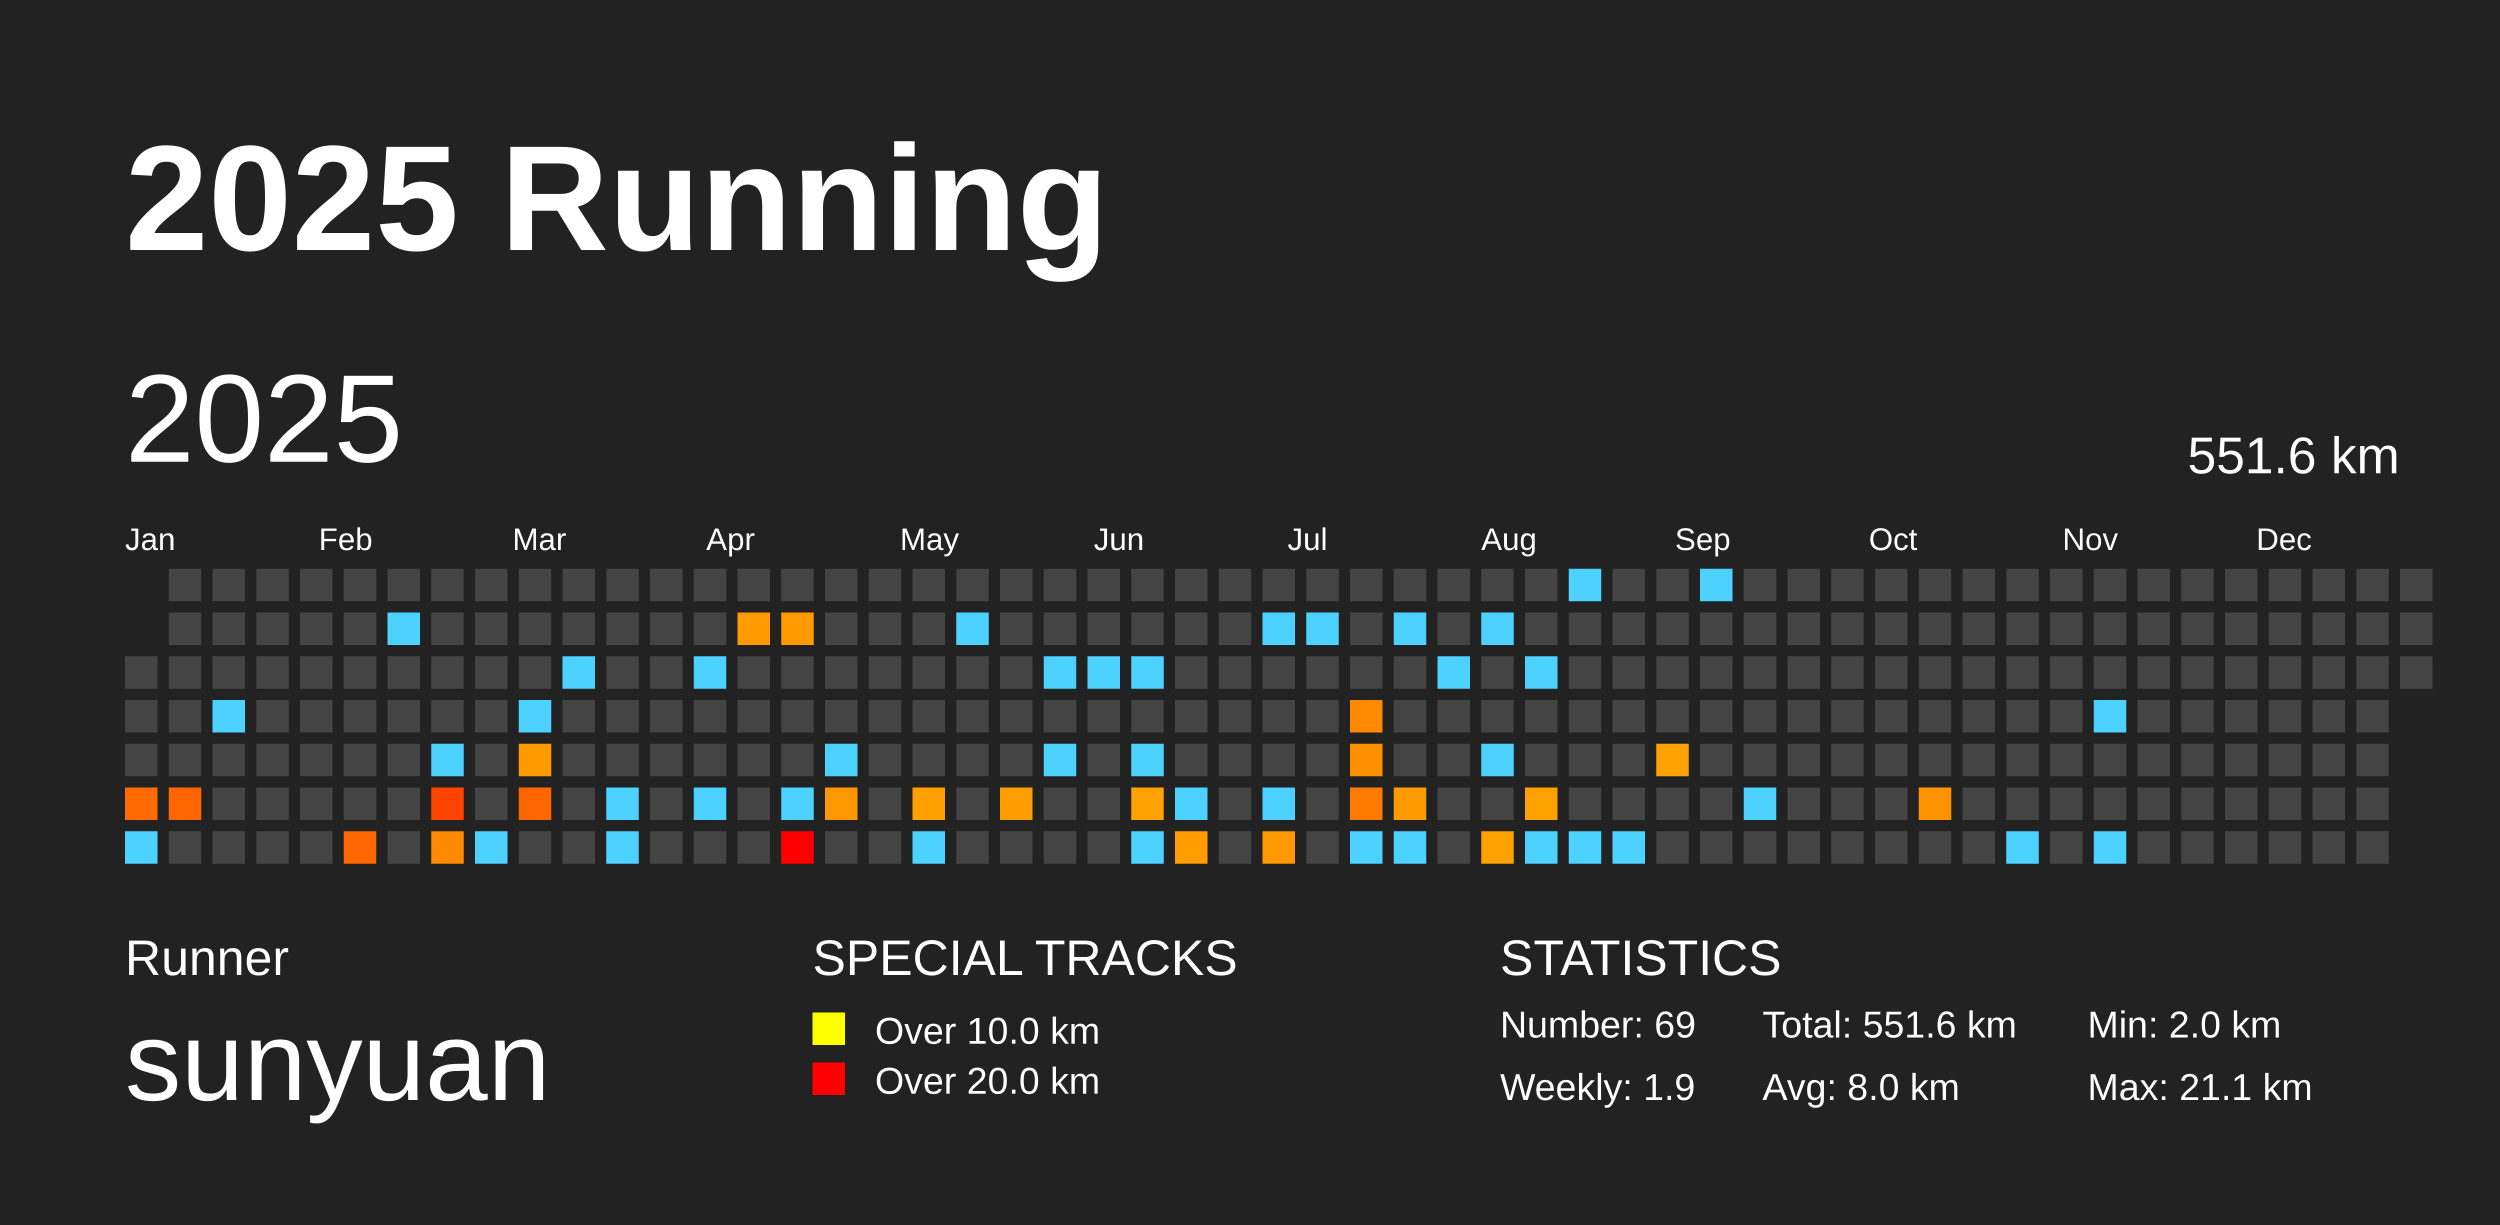
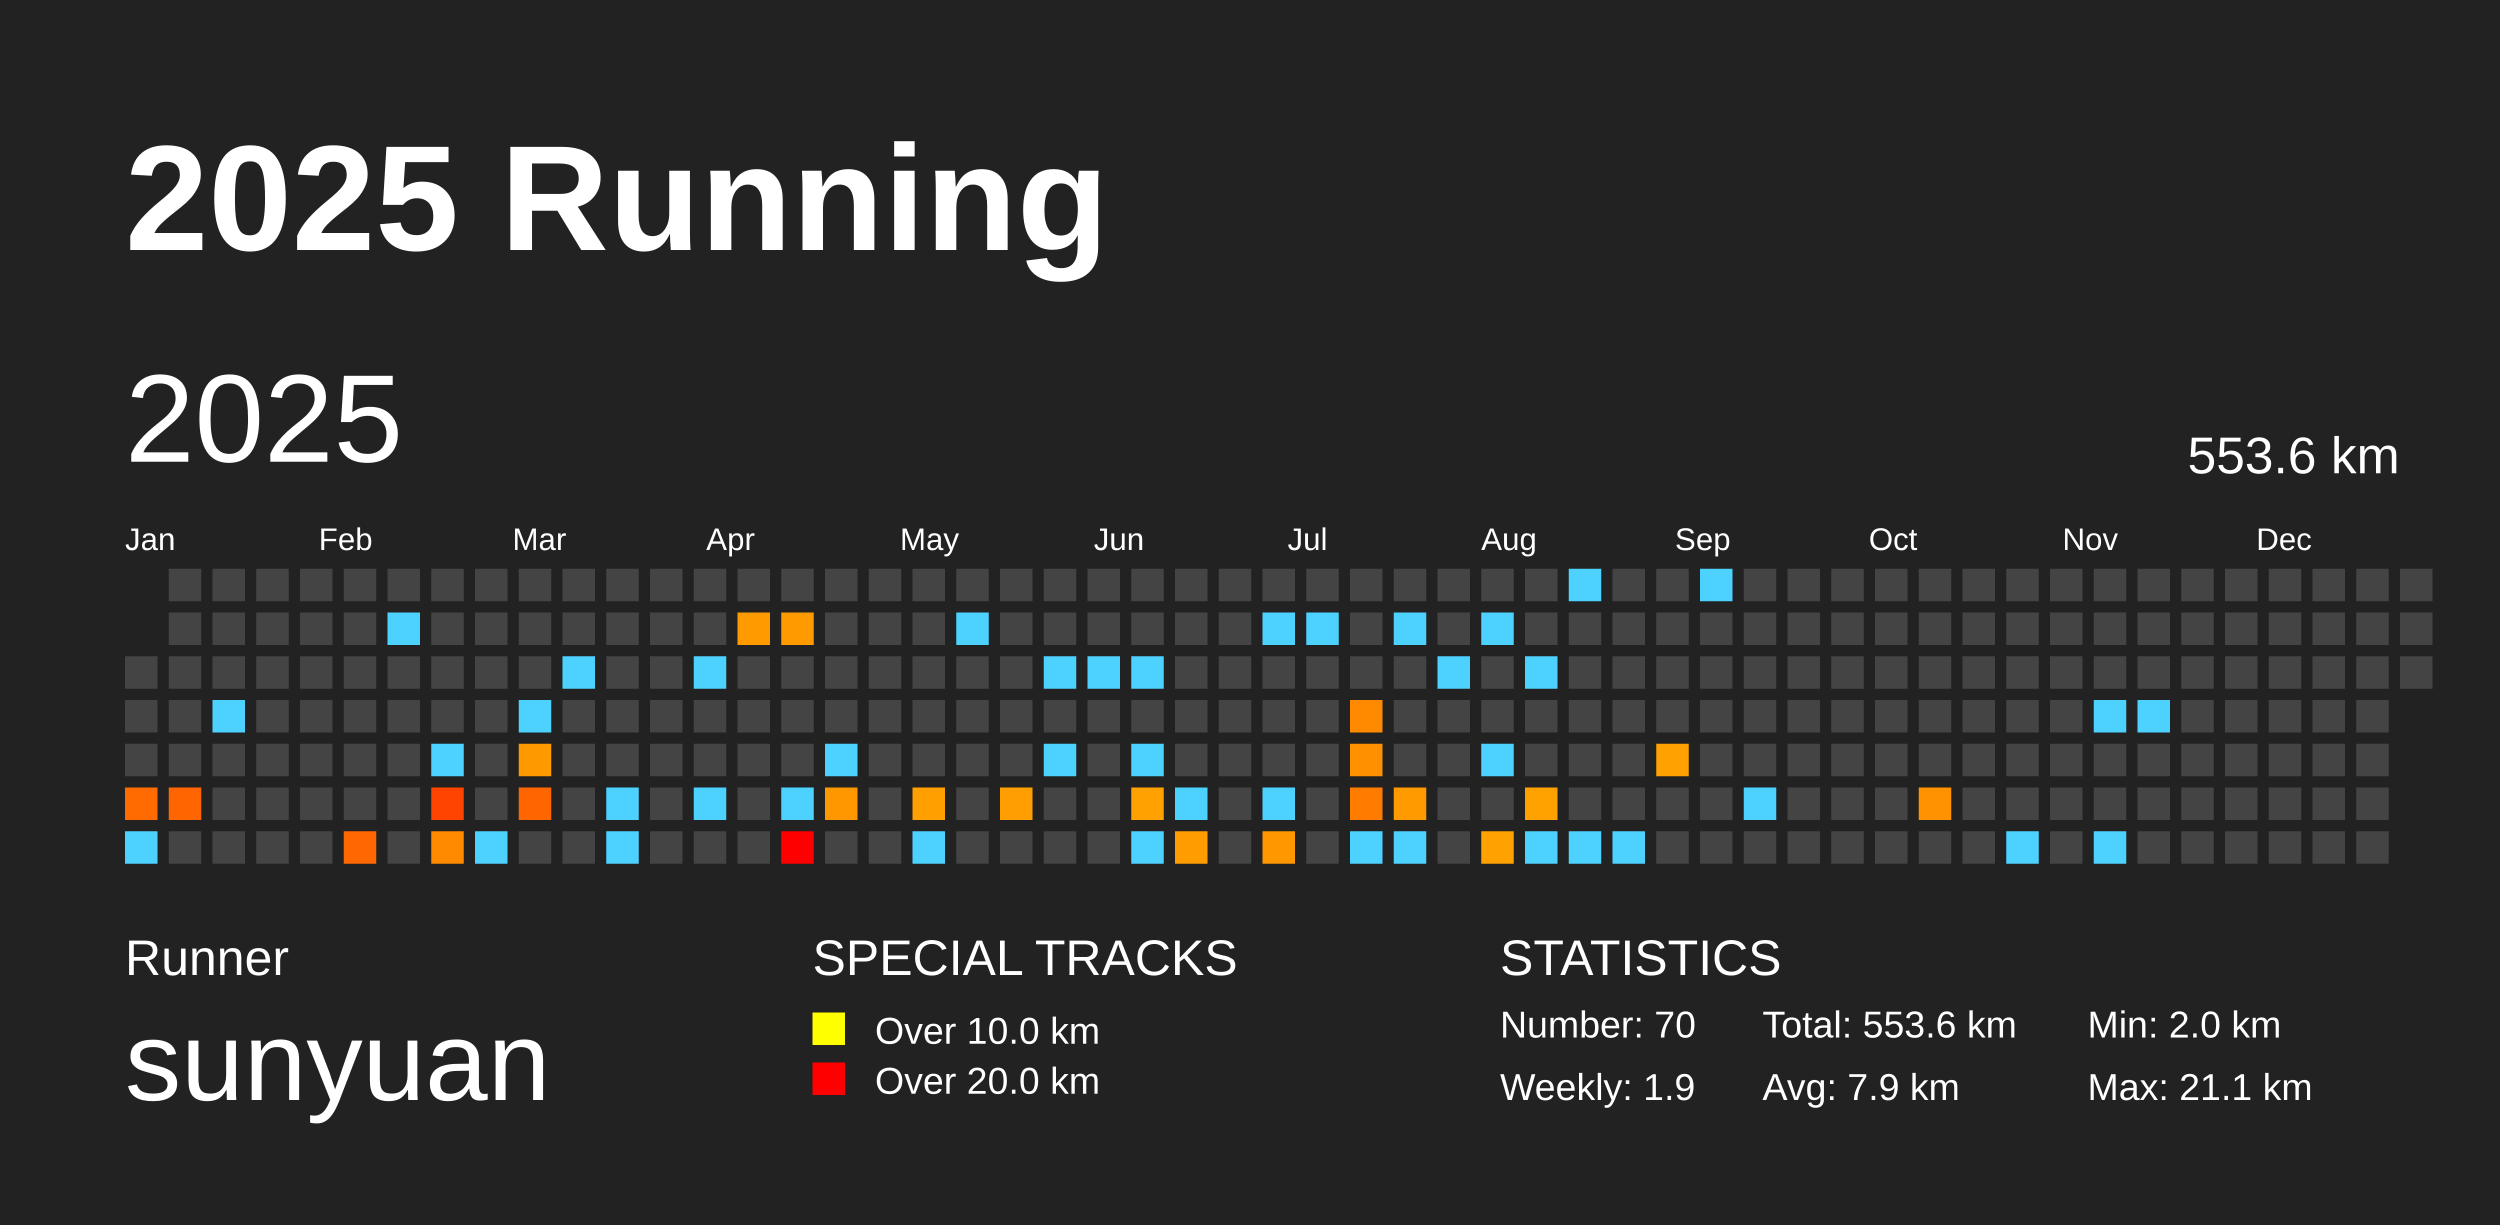
<svg xmlns="http://www.w3.org/2000/svg" baseProfile="full" height="98mm" version="1.1" viewBox="0,0,200,98" width="200mm">
  <defs />
  <rect fill="#222222" height="98" width="200" x="0" y="0" />
  <text fill="#FFFFFF" style="font-size:12px; font-family:Arial; font-weight:bold;" x="10" y="20">2025 Running</text>
  <text fill="#FFFFFF" style="font-size:4px; font-family:Arial" x="10" y="78">Runner</text>
  <text fill="#FFFFFF" style="font-size:9px; font-family:Arial" x="10" y="88">sunyuan</text>
  <text fill="#FFFFFF" style="font-size:4px; font-family:Arial" x="65" y="78">SPECIAL TRACKS</text>
  <rect fill="yellow" height="2.6" width="2.6" x="65" y="81" />
  <text fill="#FFFFFF" style="font-size:3px; font-family:Arial" x="70" y="83.5">Over 10.0 km</text>
  <rect fill="red" height="2.6" width="2.6" x="65" y="85" />
  <text fill="#FFFFFF" style="font-size:3px; font-family:Arial" x="70" y="87.5">Over 20.0 km</text>
  <text fill="#FFFFFF" style="font-size:4px; font-family:Arial" x="120" y="78">STATISTICS</text>
-   <text fill="#FFFFFF" style="font-size:3px; font-family:Arial" x="120" y="83">Number: 69</text>
+   <text fill="#FFFFFF" style="font-size:3px; font-family:Arial" x="120" y="83">Number: 70</text>
  <text fill="#FFFFFF" style="font-size:3px; font-family:Arial" x="120" y="88">Weekly: 1.9</text>
-   <text fill="#FFFFFF" style="font-size:3px; font-family:Arial" x="141" y="83">Total: 551.6 km</text>
-   <text fill="#FFFFFF" style="font-size:3px; font-family:Arial" x="141" y="88">Avg: 8.0 km</text>
+   <text fill="#FFFFFF" style="font-size:3px; font-family:Arial" x="141" y="83">Total: 553.6 km</text>
+   <text fill="#FFFFFF" style="font-size:3px; font-family:Arial" x="141" y="88">Avg: 7.9 km</text>
  <text fill="#FFFFFF" style="font-size:3px; font-family:Arial" x="167" y="83">Min: 2.0 km</text>
  <text fill="#FFFFFF" style="font-size:3px; font-family:Arial" x="167" y="88">Max: 21.1 km</text>
  <text dominant-baseline="hanging" fill="#FFFFFF" style="font-size:10.0px; font-family:Arial;" x="10" y="30">2025</text>
-   <text dominant-baseline="hanging" fill="#FFFFFF" style="font-size:4.125px; font-family:Arial;" x="175" y="35">551.6 km</text>
+   <text dominant-baseline="hanging" fill="#FFFFFF" style="font-size:4.125px; font-family:Arial;" x="175" y="35">553.6 km</text>
  <text fill="#FFFFFF" style="font-size:2.5px; font-family:Arial" x="10.0" y="44">Jan</text>
  <text fill="#FFFFFF" style="font-size:2.5px; font-family:Arial" x="25.5" y="44">Feb</text>
  <text fill="#FFFFFF" style="font-size:2.5px; font-family:Arial" x="41.0" y="44">Mar</text>
  <text fill="#FFFFFF" style="font-size:2.5px; font-family:Arial" x="56.5" y="44">Apr</text>
  <text fill="#FFFFFF" style="font-size:2.5px; font-family:Arial" x="72.0" y="44">May</text>
  <text fill="#FFFFFF" style="font-size:2.5px; font-family:Arial" x="87.5" y="44">Jun</text>
  <text fill="#FFFFFF" style="font-size:2.5px; font-family:Arial" x="103.0" y="44">Jul</text>
  <text fill="#FFFFFF" style="font-size:2.5px; font-family:Arial" x="118.5" y="44">Aug</text>
  <text fill="#FFFFFF" style="font-size:2.5px; font-family:Arial" x="134.0" y="44">Sep</text>
  <text fill="#FFFFFF" style="font-size:2.5px; font-family:Arial" x="149.5" y="44">Oct</text>
  <text fill="#FFFFFF" style="font-size:2.5px; font-family:Arial" x="165.0" y="44">Nov</text>
  <text fill="#FFFFFF" style="font-size:2.5px; font-family:Arial" x="180.5" y="44">Dec</text>
  <rect fill="#444444" height="2.6" width="2.6" x="10.0" y="52.5" />
  <rect fill="#444444" height="2.6" width="2.6" x="10.0" y="56.0" />
  <rect fill="#444444" height="2.6" width="2.6" x="10.0" y="59.5" />
  <rect fill="#ff6b00" height="2.6" width="2.6" x="10.0" y="63.0" />
  <rect fill="#4dd2ff" height="2.6" width="2.6" x="10.0" y="66.5" />
  <rect fill="#444444" height="2.6" width="2.6" x="13.5" y="45.5" />
  <rect fill="#444444" height="2.6" width="2.6" x="13.5" y="49.0" />
  <rect fill="#444444" height="2.6" width="2.6" x="13.5" y="52.5" />
  <rect fill="#444444" height="2.6" width="2.6" x="13.5" y="56.0" />
  <rect fill="#444444" height="2.6" width="2.6" x="13.5" y="59.5" />
  <rect fill="#ff6500" height="2.6" width="2.6" x="13.5" y="63.0" />
  <rect fill="#444444" height="2.6" width="2.6" x="13.5" y="66.5" />
  <rect fill="#444444" height="2.6" width="2.6" x="17.0" y="45.5" />
  <rect fill="#444444" height="2.6" width="2.6" x="17.0" y="49.0" />
  <rect fill="#444444" height="2.6" width="2.6" x="17.0" y="52.5" />
  <rect fill="#4dd2ff" height="2.6" width="2.6" x="17.0" y="56.0" />
  <rect fill="#444444" height="2.6" width="2.6" x="17.0" y="59.5" />
  <rect fill="#444444" height="2.6" width="2.6" x="17.0" y="63.0" />
  <rect fill="#444444" height="2.6" width="2.6" x="17.0" y="66.5" />
  <rect fill="#444444" height="2.6" width="2.6" x="20.5" y="45.5" />
  <rect fill="#444444" height="2.6" width="2.6" x="20.5" y="49.0" />
  <rect fill="#444444" height="2.6" width="2.6" x="20.5" y="52.5" />
  <rect fill="#444444" height="2.6" width="2.6" x="20.5" y="56.0" />
  <rect fill="#444444" height="2.6" width="2.6" x="20.5" y="59.5" />
  <rect fill="#444444" height="2.6" width="2.6" x="20.5" y="63.0" />
  <rect fill="#444444" height="2.6" width="2.6" x="20.5" y="66.5" />
  <rect fill="#444444" height="2.6" width="2.6" x="24.0" y="45.5" />
  <rect fill="#444444" height="2.6" width="2.6" x="24.0" y="49.0" />
  <rect fill="#444444" height="2.6" width="2.6" x="24.0" y="52.5" />
  <rect fill="#444444" height="2.6" width="2.6" x="24.0" y="56.0" />
  <rect fill="#444444" height="2.6" width="2.6" x="24.0" y="59.5" />
  <rect fill="#444444" height="2.6" width="2.6" x="24.0" y="63.0" />
  <rect fill="#444444" height="2.6" width="2.6" x="24.0" y="66.5" />
  <rect fill="#444444" height="2.6" width="2.6" x="27.5" y="45.5" />
  <rect fill="#444444" height="2.6" width="2.6" x="27.5" y="49.0" />
  <rect fill="#444444" height="2.6" width="2.6" x="27.5" y="52.5" />
  <rect fill="#444444" height="2.6" width="2.6" x="27.5" y="56.0" />
  <rect fill="#444444" height="2.6" width="2.6" x="27.5" y="59.5" />
  <rect fill="#444444" height="2.6" width="2.6" x="27.5" y="63.0" />
  <rect fill="#ff6800" height="2.6" width="2.6" x="27.5" y="66.5" />
  <rect fill="#444444" height="2.6" width="2.6" x="31.0" y="45.5" />
  <rect fill="#4dd2ff" height="2.6" width="2.6" x="31.0" y="49.0" />
  <rect fill="#444444" height="2.6" width="2.6" x="31.0" y="52.5" />
  <rect fill="#444444" height="2.6" width="2.6" x="31.0" y="56.0" />
  <rect fill="#444444" height="2.6" width="2.6" x="31.0" y="59.5" />
  <rect fill="#444444" height="2.6" width="2.6" x="31.0" y="63.0" />
  <rect fill="#444444" height="2.6" width="2.6" x="31.0" y="66.5" />
  <rect fill="#444444" height="2.6" width="2.6" x="34.5" y="45.5" />
  <rect fill="#444444" height="2.6" width="2.6" x="34.5" y="49.0" />
  <rect fill="#444444" height="2.6" width="2.6" x="34.5" y="52.5" />
  <rect fill="#444444" height="2.6" width="2.6" x="34.5" y="56.0" />
  <rect fill="#4dd2ff" height="2.6" width="2.6" x="34.5" y="59.5" />
  <rect fill="#ff4300" height="2.6" width="2.6" x="34.5" y="63.0" />
  <rect fill="#ff8a00" height="2.6" width="2.6" x="34.5" y="66.5" />
  <rect fill="#444444" height="2.6" width="2.6" x="38.0" y="45.5" />
  <rect fill="#444444" height="2.6" width="2.6" x="38.0" y="49.0" />
  <rect fill="#444444" height="2.6" width="2.6" x="38.0" y="52.5" />
  <rect fill="#444444" height="2.6" width="2.6" x="38.0" y="56.0" />
  <rect fill="#444444" height="2.6" width="2.6" x="38.0" y="59.5" />
  <rect fill="#444444" height="2.6" width="2.6" x="38.0" y="63.0" />
  <rect fill="#4dd2ff" height="2.6" width="2.6" x="38.0" y="66.5" />
  <rect fill="#444444" height="2.6" width="2.6" x="41.5" y="45.5" />
  <rect fill="#444444" height="2.6" width="2.6" x="41.5" y="49.0" />
  <rect fill="#444444" height="2.6" width="2.6" x="41.5" y="52.5" />
  <rect fill="#4dd2ff" height="2.6" width="2.6" x="41.5" y="56.0" />
  <rect fill="#ff9900" height="2.6" width="2.6" x="41.5" y="59.5" />
  <rect fill="#ff6600" height="2.6" width="2.6" x="41.5" y="63.0" />
  <rect fill="#444444" height="2.6" width="2.6" x="41.5" y="66.5" />
  <rect fill="#444444" height="2.6" width="2.6" x="45.0" y="45.5" />
  <rect fill="#444444" height="2.6" width="2.6" x="45.0" y="49.0" />
  <rect fill="#4dd2ff" height="2.6" width="2.6" x="45.0" y="52.5" />
  <rect fill="#444444" height="2.6" width="2.6" x="45.0" y="56.0" />
  <rect fill="#444444" height="2.6" width="2.6" x="45.0" y="59.5" />
  <rect fill="#444444" height="2.6" width="2.6" x="45.0" y="63.0" />
  <rect fill="#444444" height="2.6" width="2.6" x="45.0" y="66.5" />
  <rect fill="#444444" height="2.6" width="2.6" x="48.5" y="45.5" />
  <rect fill="#444444" height="2.6" width="2.6" x="48.5" y="49.0" />
  <rect fill="#444444" height="2.6" width="2.6" x="48.5" y="52.5" />
  <rect fill="#444444" height="2.6" width="2.6" x="48.5" y="56.0" />
  <rect fill="#444444" height="2.6" width="2.6" x="48.5" y="59.5" />
  <rect fill="#4dd2ff" height="2.6" width="2.6" x="48.5" y="63.0" />
  <rect fill="#4dd2ff" height="2.6" width="2.6" x="48.5" y="66.5" />
  <rect fill="#444444" height="2.6" width="2.6" x="52.0" y="45.5" />
  <rect fill="#444444" height="2.6" width="2.6" x="52.0" y="49.0" />
  <rect fill="#444444" height="2.6" width="2.6" x="52.0" y="52.5" />
  <rect fill="#444444" height="2.6" width="2.6" x="52.0" y="56.0" />
  <rect fill="#444444" height="2.6" width="2.6" x="52.0" y="59.5" />
  <rect fill="#444444" height="2.6" width="2.6" x="52.0" y="63.0" />
  <rect fill="#444444" height="2.6" width="2.6" x="52.0" y="66.5" />
  <rect fill="#444444" height="2.6" width="2.6" x="55.5" y="45.5" />
  <rect fill="#444444" height="2.6" width="2.6" x="55.5" y="49.0" />
  <rect fill="#4dd2ff" height="2.6" width="2.6" x="55.5" y="52.5" />
  <rect fill="#444444" height="2.6" width="2.6" x="55.5" y="56.0" />
  <rect fill="#444444" height="2.6" width="2.6" x="55.5" y="59.5" />
  <rect fill="#4dd2ff" height="2.6" width="2.6" x="55.5" y="63.0" />
  <rect fill="#444444" height="2.6" width="2.6" x="55.5" y="66.5" />
  <rect fill="#444444" height="2.6" width="2.6" x="59.0" y="45.5" />
  <rect fill="#ff9a00" height="2.6" width="2.6" x="59.0" y="49.0" />
  <rect fill="#444444" height="2.6" width="2.6" x="59.0" y="52.5" />
  <rect fill="#444444" height="2.6" width="2.6" x="59.0" y="56.0" />
  <rect fill="#444444" height="2.6" width="2.6" x="59.0" y="59.5" />
  <rect fill="#444444" height="2.6" width="2.6" x="59.0" y="63.0" />
  <rect fill="#444444" height="2.6" width="2.6" x="59.0" y="66.5" />
  <rect fill="#444444" height="2.6" width="2.6" x="62.5" y="45.5" />
  <rect fill="#ff9a00" height="2.6" width="2.6" x="62.5" y="49.0" />
  <rect fill="#444444" height="2.6" width="2.6" x="62.5" y="52.5" />
  <rect fill="#444444" height="2.6" width="2.6" x="62.5" y="56.0" />
  <rect fill="#444444" height="2.6" width="2.6" x="62.5" y="59.5" />
  <rect fill="#4dd2ff" height="2.6" width="2.6" x="62.5" y="63.0" />
  <rect fill="red" height="2.6" width="2.6" x="62.5" y="66.5" />
  <rect fill="#444444" height="2.6" width="2.6" x="66.0" y="45.5" />
  <rect fill="#444444" height="2.6" width="2.6" x="66.0" y="49.0" />
  <rect fill="#444444" height="2.6" width="2.6" x="66.0" y="52.5" />
  <rect fill="#444444" height="2.6" width="2.6" x="66.0" y="56.0" />
  <rect fill="#4dd2ff" height="2.6" width="2.6" x="66.0" y="59.5" />
  <rect fill="#ff9800" height="2.6" width="2.6" x="66.0" y="63.0" />
  <rect fill="#444444" height="2.6" width="2.6" x="66.0" y="66.5" />
  <rect fill="#444444" height="2.6" width="2.6" x="69.5" y="45.5" />
  <rect fill="#444444" height="2.6" width="2.6" x="69.5" y="49.0" />
  <rect fill="#444444" height="2.6" width="2.6" x="69.5" y="52.5" />
  <rect fill="#444444" height="2.6" width="2.6" x="69.5" y="56.0" />
  <rect fill="#444444" height="2.6" width="2.6" x="69.5" y="59.5" />
  <rect fill="#444444" height="2.6" width="2.6" x="69.5" y="63.0" />
  <rect fill="#444444" height="2.6" width="2.6" x="69.5" y="66.5" />
  <rect fill="#444444" height="2.6" width="2.6" x="73.0" y="45.5" />
  <rect fill="#444444" height="2.6" width="2.6" x="73.0" y="49.0" />
  <rect fill="#444444" height="2.6" width="2.6" x="73.0" y="52.5" />
  <rect fill="#444444" height="2.6" width="2.6" x="73.0" y="56.0" />
  <rect fill="#444444" height="2.6" width="2.6" x="73.0" y="59.5" />
  <rect fill="#ff9f00" height="2.6" width="2.6" x="73.0" y="63.0" />
  <rect fill="#4dd2ff" height="2.6" width="2.6" x="73.0" y="66.5" />
  <rect fill="#444444" height="2.6" width="2.6" x="76.5" y="45.5" />
  <rect fill="#4dd2ff" height="2.6" width="2.6" x="76.5" y="49.0" />
  <rect fill="#444444" height="2.6" width="2.6" x="76.5" y="52.5" />
  <rect fill="#444444" height="2.6" width="2.6" x="76.5" y="56.0" />
  <rect fill="#444444" height="2.6" width="2.6" x="76.5" y="59.5" />
  <rect fill="#444444" height="2.6" width="2.6" x="76.5" y="63.0" />
  <rect fill="#444444" height="2.6" width="2.6" x="76.5" y="66.5" />
  <rect fill="#444444" height="2.6" width="2.6" x="80.0" y="45.5" />
  <rect fill="#444444" height="2.6" width="2.6" x="80.0" y="49.0" />
  <rect fill="#444444" height="2.6" width="2.6" x="80.0" y="52.5" />
  <rect fill="#444444" height="2.6" width="2.6" x="80.0" y="56.0" />
  <rect fill="#444444" height="2.6" width="2.6" x="80.0" y="59.5" />
  <rect fill="#ff9e00" height="2.6" width="2.6" x="80.0" y="63.0" />
  <rect fill="#444444" height="2.6" width="2.6" x="80.0" y="66.5" />
  <rect fill="#444444" height="2.6" width="2.6" x="83.5" y="45.5" />
  <rect fill="#444444" height="2.6" width="2.6" x="83.5" y="49.0" />
  <rect fill="#4dd2ff" height="2.6" width="2.6" x="83.5" y="52.5" />
  <rect fill="#444444" height="2.6" width="2.6" x="83.5" y="56.0" />
  <rect fill="#4dd2ff" height="2.6" width="2.6" x="83.5" y="59.5" />
  <rect fill="#444444" height="2.6" width="2.6" x="83.5" y="63.0" />
  <rect fill="#444444" height="2.6" width="2.6" x="83.5" y="66.5" />
  <rect fill="#444444" height="2.6" width="2.6" x="87.0" y="45.5" />
  <rect fill="#444444" height="2.6" width="2.6" x="87.0" y="49.0" />
  <rect fill="#4dd2ff" height="2.6" width="2.6" x="87.0" y="52.5" />
  <rect fill="#444444" height="2.6" width="2.6" x="87.0" y="56.0" />
  <rect fill="#444444" height="2.6" width="2.6" x="87.0" y="59.5" />
  <rect fill="#444444" height="2.6" width="2.6" x="87.0" y="63.0" />
  <rect fill="#444444" height="2.6" width="2.6" x="87.0" y="66.5" />
  <rect fill="#444444" height="2.6" width="2.6" x="90.5" y="45.5" />
  <rect fill="#444444" height="2.6" width="2.6" x="90.5" y="49.0" />
  <rect fill="#4dd2ff" height="2.6" width="2.6" x="90.5" y="52.5" />
  <rect fill="#444444" height="2.6" width="2.6" x="90.5" y="56.0" />
  <rect fill="#4dd2ff" height="2.6" width="2.6" x="90.5" y="59.5" />
  <rect fill="#ffa100" height="2.6" width="2.6" x="90.5" y="63.0" />
  <rect fill="#4dd2ff" height="2.6" width="2.6" x="90.5" y="66.5" />
  <rect fill="#444444" height="2.6" width="2.6" x="94.0" y="45.5" />
  <rect fill="#444444" height="2.6" width="2.6" x="94.0" y="49.0" />
  <rect fill="#444444" height="2.6" width="2.6" x="94.0" y="52.5" />
  <rect fill="#444444" height="2.6" width="2.6" x="94.0" y="56.0" />
  <rect fill="#444444" height="2.6" width="2.6" x="94.0" y="59.5" />
  <rect fill="#4dd2ff" height="2.6" width="2.6" x="94.0" y="63.0" />
  <rect fill="#ff9d00" height="2.6" width="2.6" x="94.0" y="66.5" />
  <rect fill="#444444" height="2.6" width="2.6" x="97.5" y="45.5" />
  <rect fill="#444444" height="2.6" width="2.6" x="97.5" y="49.0" />
  <rect fill="#444444" height="2.6" width="2.6" x="97.5" y="52.5" />
  <rect fill="#444444" height="2.6" width="2.6" x="97.5" y="56.0" />
  <rect fill="#444444" height="2.6" width="2.6" x="97.5" y="59.5" />
  <rect fill="#444444" height="2.6" width="2.6" x="97.5" y="63.0" />
  <rect fill="#444444" height="2.6" width="2.6" x="97.5" y="66.5" />
  <rect fill="#444444" height="2.6" width="2.6" x="101.0" y="45.5" />
  <rect fill="#4dd2ff" height="2.6" width="2.6" x="101.0" y="49.0" />
  <rect fill="#444444" height="2.6" width="2.6" x="101.0" y="52.5" />
  <rect fill="#444444" height="2.6" width="2.6" x="101.0" y="56.0" />
  <rect fill="#444444" height="2.6" width="2.6" x="101.0" y="59.5" />
  <rect fill="#4dd2ff" height="2.6" width="2.6" x="101.0" y="63.0" />
  <rect fill="#ff9800" height="2.6" width="2.6" x="101.0" y="66.5" />
  <rect fill="#444444" height="2.6" width="2.6" x="104.5" y="45.5" />
  <rect fill="#4dd2ff" height="2.6" width="2.6" x="104.5" y="49.0" />
  <rect fill="#444444" height="2.6" width="2.6" x="104.5" y="52.5" />
  <rect fill="#444444" height="2.6" width="2.6" x="104.5" y="56.0" />
  <rect fill="#444444" height="2.6" width="2.6" x="104.5" y="59.5" />
  <rect fill="#444444" height="2.6" width="2.6" x="104.5" y="63.0" />
  <rect fill="#444444" height="2.6" width="2.6" x="104.5" y="66.5" />
  <rect fill="#444444" height="2.6" width="2.6" x="108.0" y="45.5" />
  <rect fill="#444444" height="2.6" width="2.6" x="108.0" y="49.0" />
  <rect fill="#444444" height="2.6" width="2.6" x="108.0" y="52.5" />
  <rect fill="#ff8a00" height="2.6" width="2.6" x="108.0" y="56.0" />
  <rect fill="#ff9000" height="2.6" width="2.6" x="108.0" y="59.5" />
  <rect fill="#ff7c00" height="2.6" width="2.6" x="108.0" y="63.0" />
  <rect fill="#4dd2ff" height="2.6" width="2.6" x="108.0" y="66.5" />
  <rect fill="#444444" height="2.6" width="2.6" x="111.5" y="45.5" />
  <rect fill="#4dd2ff" height="2.6" width="2.6" x="111.5" y="49.0" />
  <rect fill="#444444" height="2.6" width="2.6" x="111.5" y="52.5" />
  <rect fill="#444444" height="2.6" width="2.6" x="111.5" y="56.0" />
  <rect fill="#444444" height="2.6" width="2.6" x="111.5" y="59.5" />
  <rect fill="#ff9a00" height="2.6" width="2.6" x="111.5" y="63.0" />
  <rect fill="#4dd2ff" height="2.6" width="2.6" x="111.5" y="66.5" />
  <rect fill="#444444" height="2.6" width="2.6" x="115.0" y="45.5" />
  <rect fill="#444444" height="2.6" width="2.6" x="115.0" y="49.0" />
  <rect fill="#4dd2ff" height="2.6" width="2.6" x="115.0" y="52.5" />
  <rect fill="#444444" height="2.6" width="2.6" x="115.0" y="56.0" />
  <rect fill="#444444" height="2.6" width="2.6" x="115.0" y="59.5" />
  <rect fill="#444444" height="2.6" width="2.6" x="115.0" y="63.0" />
  <rect fill="#444444" height="2.6" width="2.6" x="115.0" y="66.5" />
  <rect fill="#444444" height="2.6" width="2.6" x="118.5" y="45.5" />
  <rect fill="#4dd2ff" height="2.6" width="2.6" x="118.5" y="49.0" />
  <rect fill="#444444" height="2.6" width="2.6" x="118.5" y="52.5" />
  <rect fill="#444444" height="2.6" width="2.6" x="118.5" y="56.0" />
  <rect fill="#4dd2ff" height="2.6" width="2.6" x="118.5" y="59.5" />
  <rect fill="#444444" height="2.6" width="2.6" x="118.5" y="63.0" />
  <rect fill="#ffa100" height="2.6" width="2.6" x="118.5" y="66.5" />
  <rect fill="#444444" height="2.6" width="2.6" x="122.0" y="45.5" />
  <rect fill="#444444" height="2.6" width="2.6" x="122.0" y="49.0" />
  <rect fill="#4dd2ff" height="2.6" width="2.6" x="122.0" y="52.5" />
  <rect fill="#444444" height="2.6" width="2.6" x="122.0" y="56.0" />
  <rect fill="#444444" height="2.6" width="2.6" x="122.0" y="59.5" />
  <rect fill="#ffa200" height="2.6" width="2.6" x="122.0" y="63.0" />
  <rect fill="#4dd2ff" height="2.6" width="2.6" x="122.0" y="66.5" />
  <rect fill="#4dd2ff" height="2.6" width="2.6" x="125.5" y="45.5" />
  <rect fill="#444444" height="2.6" width="2.6" x="125.5" y="49.0" />
  <rect fill="#444444" height="2.6" width="2.6" x="125.5" y="52.5" />
  <rect fill="#444444" height="2.6" width="2.6" x="125.5" y="56.0" />
  <rect fill="#444444" height="2.6" width="2.6" x="125.5" y="59.5" />
  <rect fill="#444444" height="2.6" width="2.6" x="125.5" y="63.0" />
  <rect fill="#4dd2ff" height="2.6" width="2.6" x="125.5" y="66.5" />
  <rect fill="#444444" height="2.6" width="2.6" x="129.0" y="45.5" />
  <rect fill="#444444" height="2.6" width="2.6" x="129.0" y="49.0" />
  <rect fill="#444444" height="2.6" width="2.6" x="129.0" y="52.5" />
  <rect fill="#444444" height="2.6" width="2.6" x="129.0" y="56.0" />
  <rect fill="#444444" height="2.6" width="2.6" x="129.0" y="59.5" />
  <rect fill="#444444" height="2.6" width="2.6" x="129.0" y="63.0" />
  <rect fill="#4dd2ff" height="2.6" width="2.6" x="129.0" y="66.5" />
  <rect fill="#444444" height="2.6" width="2.6" x="132.5" y="45.5" />
  <rect fill="#444444" height="2.6" width="2.6" x="132.5" y="49.0" />
  <rect fill="#444444" height="2.6" width="2.6" x="132.5" y="52.5" />
  <rect fill="#444444" height="2.6" width="2.6" x="132.5" y="56.0" />
  <rect fill="#ffa100" height="2.6" width="2.6" x="132.5" y="59.5" />
  <rect fill="#444444" height="2.6" width="2.6" x="132.5" y="63.0" />
  <rect fill="#444444" height="2.6" width="2.6" x="132.5" y="66.5" />
  <rect fill="#4dd2ff" height="2.6" width="2.6" x="136.0" y="45.5" />
  <rect fill="#444444" height="2.6" width="2.6" x="136.0" y="49.0" />
  <rect fill="#444444" height="2.6" width="2.6" x="136.0" y="52.5" />
  <rect fill="#444444" height="2.6" width="2.6" x="136.0" y="56.0" />
  <rect fill="#444444" height="2.6" width="2.6" x="136.0" y="59.5" />
  <rect fill="#444444" height="2.6" width="2.6" x="136.0" y="63.0" />
  <rect fill="#444444" height="2.6" width="2.6" x="136.0" y="66.5" />
  <rect fill="#444444" height="2.6" width="2.6" x="139.5" y="45.5" />
  <rect fill="#444444" height="2.6" width="2.6" x="139.5" y="49.0" />
  <rect fill="#444444" height="2.6" width="2.6" x="139.5" y="52.5" />
  <rect fill="#444444" height="2.6" width="2.6" x="139.5" y="56.0" />
  <rect fill="#444444" height="2.6" width="2.6" x="139.5" y="59.5" />
  <rect fill="#4dd2ff" height="2.6" width="2.6" x="139.5" y="63.0" />
  <rect fill="#444444" height="2.6" width="2.6" x="139.5" y="66.5" />
  <rect fill="#444444" height="2.6" width="2.6" x="143.0" y="45.5" />
  <rect fill="#444444" height="2.6" width="2.6" x="143.0" y="49.0" />
  <rect fill="#444444" height="2.6" width="2.6" x="143.0" y="52.5" />
  <rect fill="#444444" height="2.6" width="2.6" x="143.0" y="56.0" />
  <rect fill="#444444" height="2.6" width="2.6" x="143.0" y="59.5" />
  <rect fill="#444444" height="2.6" width="2.6" x="143.0" y="63.0" />
  <rect fill="#444444" height="2.6" width="2.6" x="143.0" y="66.5" />
  <rect fill="#444444" height="2.6" width="2.6" x="146.5" y="45.5" />
  <rect fill="#444444" height="2.6" width="2.6" x="146.5" y="49.0" />
  <rect fill="#444444" height="2.6" width="2.6" x="146.5" y="52.5" />
  <rect fill="#444444" height="2.6" width="2.6" x="146.5" y="56.0" />
  <rect fill="#444444" height="2.6" width="2.6" x="146.5" y="59.5" />
  <rect fill="#444444" height="2.6" width="2.6" x="146.5" y="63.0" />
  <rect fill="#444444" height="2.6" width="2.6" x="146.5" y="66.5" />
  <rect fill="#444444" height="2.6" width="2.6" x="150.0" y="45.5" />
  <rect fill="#444444" height="2.6" width="2.6" x="150.0" y="49.0" />
  <rect fill="#444444" height="2.6" width="2.6" x="150.0" y="52.5" />
  <rect fill="#444444" height="2.6" width="2.6" x="150.0" y="56.0" />
  <rect fill="#444444" height="2.6" width="2.6" x="150.0" y="59.5" />
  <rect fill="#444444" height="2.6" width="2.6" x="150.0" y="63.0" />
  <rect fill="#444444" height="2.6" width="2.6" x="150.0" y="66.5" />
  <rect fill="#444444" height="2.6" width="2.6" x="153.5" y="45.5" />
  <rect fill="#444444" height="2.6" width="2.6" x="153.5" y="49.0" />
  <rect fill="#444444" height="2.6" width="2.6" x="153.5" y="52.5" />
  <rect fill="#444444" height="2.6" width="2.6" x="153.5" y="56.0" />
  <rect fill="#444444" height="2.6" width="2.6" x="153.5" y="59.5" />
  <rect fill="#ff9200" height="2.6" width="2.6" x="153.5" y="63.0" />
  <rect fill="#444444" height="2.6" width="2.6" x="153.5" y="66.5" />
  <rect fill="#444444" height="2.6" width="2.6" x="157.0" y="45.5" />
  <rect fill="#444444" height="2.6" width="2.6" x="157.0" y="49.0" />
  <rect fill="#444444" height="2.6" width="2.6" x="157.0" y="52.5" />
  <rect fill="#444444" height="2.6" width="2.6" x="157.0" y="56.0" />
  <rect fill="#444444" height="2.6" width="2.6" x="157.0" y="59.5" />
  <rect fill="#444444" height="2.6" width="2.6" x="157.0" y="63.0" />
  <rect fill="#444444" height="2.6" width="2.6" x="157.0" y="66.5" />
  <rect fill="#444444" height="2.6" width="2.6" x="160.5" y="45.5" />
  <rect fill="#444444" height="2.6" width="2.6" x="160.5" y="49.0" />
  <rect fill="#444444" height="2.6" width="2.6" x="160.5" y="52.5" />
  <rect fill="#444444" height="2.6" width="2.6" x="160.5" y="56.0" />
  <rect fill="#444444" height="2.6" width="2.6" x="160.5" y="59.5" />
  <rect fill="#444444" height="2.6" width="2.6" x="160.5" y="63.0" />
  <rect fill="#4dd2ff" height="2.6" width="2.6" x="160.5" y="66.5" />
  <rect fill="#444444" height="2.6" width="2.6" x="164.0" y="45.5" />
  <rect fill="#444444" height="2.6" width="2.6" x="164.0" y="49.0" />
  <rect fill="#444444" height="2.6" width="2.6" x="164.0" y="52.5" />
  <rect fill="#444444" height="2.6" width="2.6" x="164.0" y="56.0" />
  <rect fill="#444444" height="2.6" width="2.6" x="164.0" y="59.5" />
  <rect fill="#444444" height="2.6" width="2.6" x="164.0" y="63.0" />
  <rect fill="#444444" height="2.6" width="2.6" x="164.0" y="66.5" />
  <rect fill="#444444" height="2.6" width="2.6" x="167.5" y="45.5" />
  <rect fill="#444444" height="2.6" width="2.6" x="167.5" y="49.0" />
  <rect fill="#444444" height="2.6" width="2.6" x="167.5" y="52.5" />
  <rect fill="#4dd2ff" height="2.6" width="2.6" x="167.5" y="56.0" />
  <rect fill="#444444" height="2.6" width="2.6" x="167.5" y="59.5" />
  <rect fill="#444444" height="2.6" width="2.6" x="167.5" y="63.0" />
  <rect fill="#4dd2ff" height="2.6" width="2.6" x="167.5" y="66.5" />
  <rect fill="#444444" height="2.6" width="2.6" x="171.0" y="45.5" />
  <rect fill="#444444" height="2.6" width="2.6" x="171.0" y="49.0" />
  <rect fill="#444444" height="2.6" width="2.6" x="171.0" y="52.5" />
-   <rect fill="#444444" height="2.6" width="2.6" x="171.0" y="56.0" />
+   <rect fill="#4dd2ff" height="2.6" width="2.6" x="171.0" y="56.0" />
  <rect fill="#444444" height="2.6" width="2.6" x="171.0" y="59.5" />
  <rect fill="#444444" height="2.6" width="2.6" x="171.0" y="63.0" />
  <rect fill="#444444" height="2.6" width="2.6" x="171.0" y="66.5" />
  <rect fill="#444444" height="2.6" width="2.6" x="174.5" y="45.5" />
  <rect fill="#444444" height="2.6" width="2.6" x="174.5" y="49.0" />
  <rect fill="#444444" height="2.6" width="2.6" x="174.5" y="52.5" />
  <rect fill="#444444" height="2.6" width="2.6" x="174.5" y="56.0" />
  <rect fill="#444444" height="2.6" width="2.6" x="174.5" y="59.5" />
  <rect fill="#444444" height="2.6" width="2.6" x="174.5" y="63.0" />
  <rect fill="#444444" height="2.6" width="2.6" x="174.5" y="66.5" />
  <rect fill="#444444" height="2.6" width="2.6" x="178.0" y="45.5" />
  <rect fill="#444444" height="2.6" width="2.6" x="178.0" y="49.0" />
  <rect fill="#444444" height="2.6" width="2.6" x="178.0" y="52.5" />
  <rect fill="#444444" height="2.6" width="2.6" x="178.0" y="56.0" />
  <rect fill="#444444" height="2.6" width="2.6" x="178.0" y="59.5" />
  <rect fill="#444444" height="2.6" width="2.6" x="178.0" y="63.0" />
  <rect fill="#444444" height="2.6" width="2.6" x="178.0" y="66.5" />
  <rect fill="#444444" height="2.6" width="2.6" x="181.5" y="45.5" />
  <rect fill="#444444" height="2.6" width="2.6" x="181.5" y="49.0" />
  <rect fill="#444444" height="2.6" width="2.6" x="181.5" y="52.5" />
  <rect fill="#444444" height="2.6" width="2.6" x="181.5" y="56.0" />
  <rect fill="#444444" height="2.6" width="2.6" x="181.5" y="59.5" />
  <rect fill="#444444" height="2.6" width="2.6" x="181.5" y="63.0" />
  <rect fill="#444444" height="2.6" width="2.6" x="181.5" y="66.5" />
  <rect fill="#444444" height="2.6" width="2.6" x="185.0" y="45.5" />
  <rect fill="#444444" height="2.6" width="2.6" x="185.0" y="49.0" />
  <rect fill="#444444" height="2.6" width="2.6" x="185.0" y="52.5" />
  <rect fill="#444444" height="2.6" width="2.6" x="185.0" y="56.0" />
  <rect fill="#444444" height="2.6" width="2.6" x="185.0" y="59.5" />
  <rect fill="#444444" height="2.6" width="2.6" x="185.0" y="63.0" />
  <rect fill="#444444" height="2.6" width="2.6" x="185.0" y="66.5" />
  <rect fill="#444444" height="2.6" width="2.6" x="188.5" y="45.5" />
  <rect fill="#444444" height="2.6" width="2.6" x="188.5" y="49.0" />
  <rect fill="#444444" height="2.6" width="2.6" x="188.5" y="52.5" />
  <rect fill="#444444" height="2.6" width="2.6" x="188.5" y="56.0" />
  <rect fill="#444444" height="2.6" width="2.6" x="188.5" y="59.5" />
  <rect fill="#444444" height="2.6" width="2.6" x="188.5" y="63.0" />
  <rect fill="#444444" height="2.6" width="2.6" x="188.5" y="66.5" />
  <rect fill="#444444" height="2.6" width="2.6" x="192.0" y="45.5" />
  <rect fill="#444444" height="2.6" width="2.6" x="192.0" y="49.0" />
  <rect fill="#444444" height="2.6" width="2.6" x="192.0" y="52.5" />
</svg>
